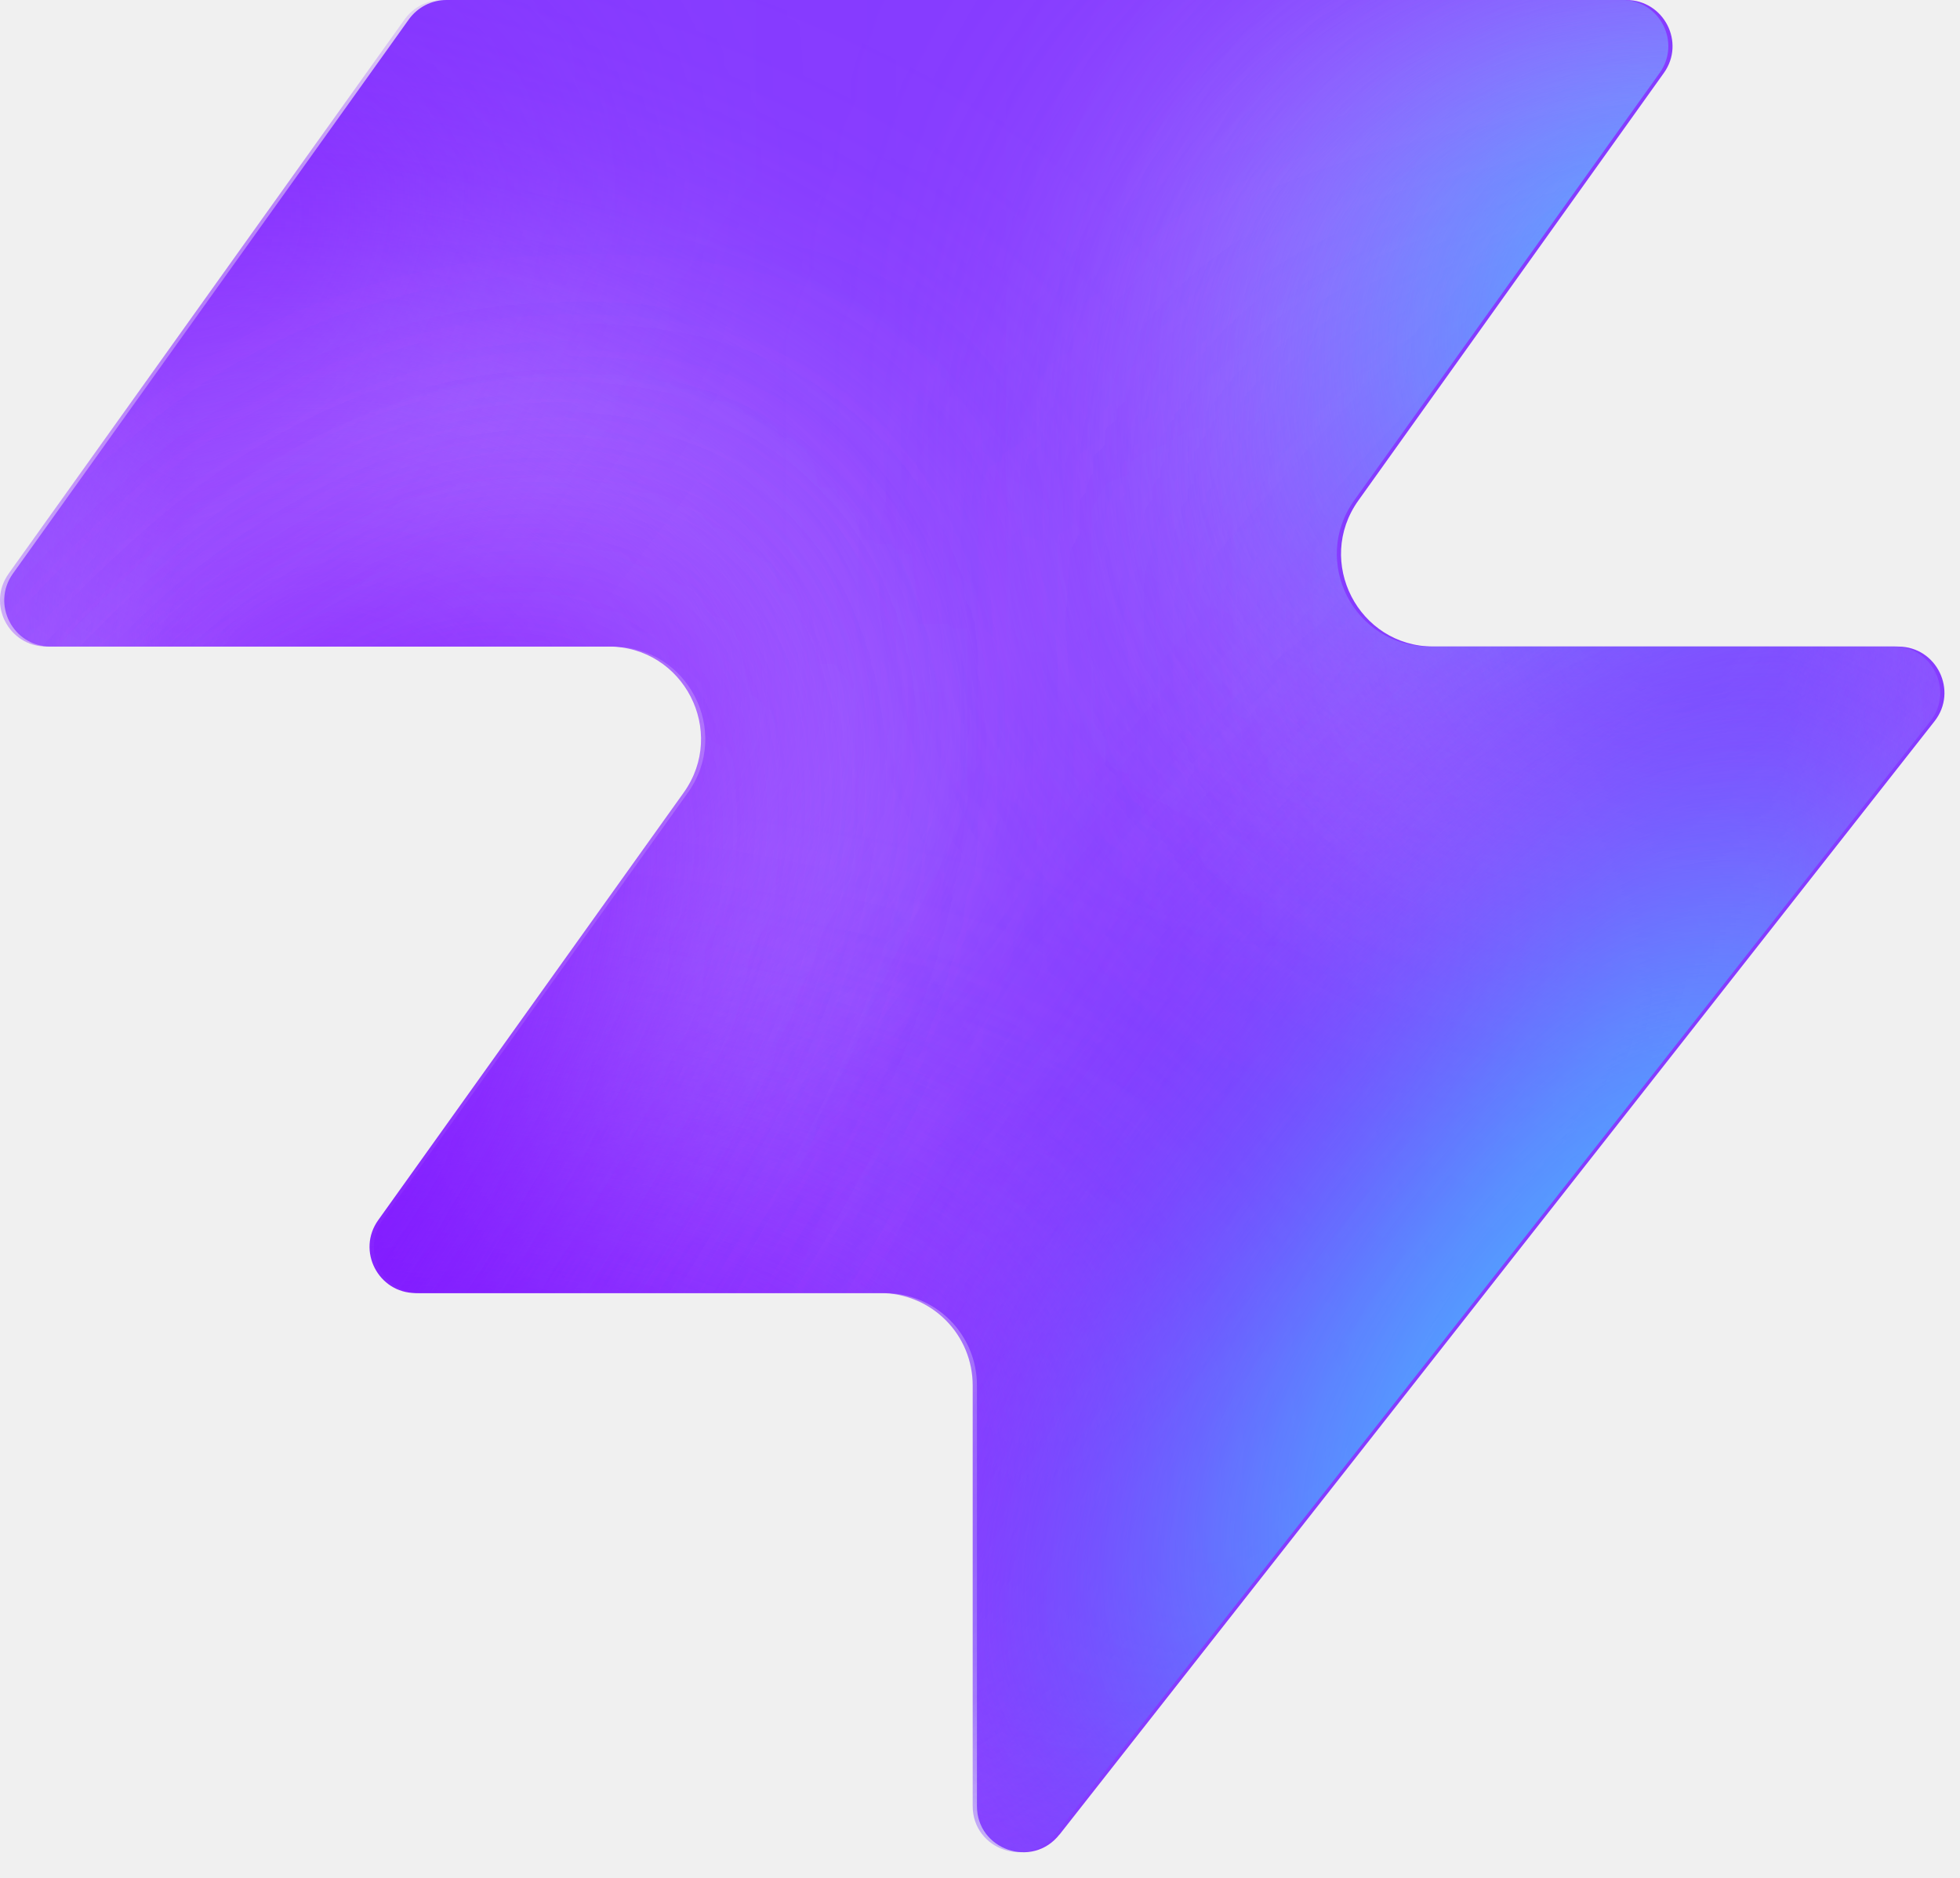
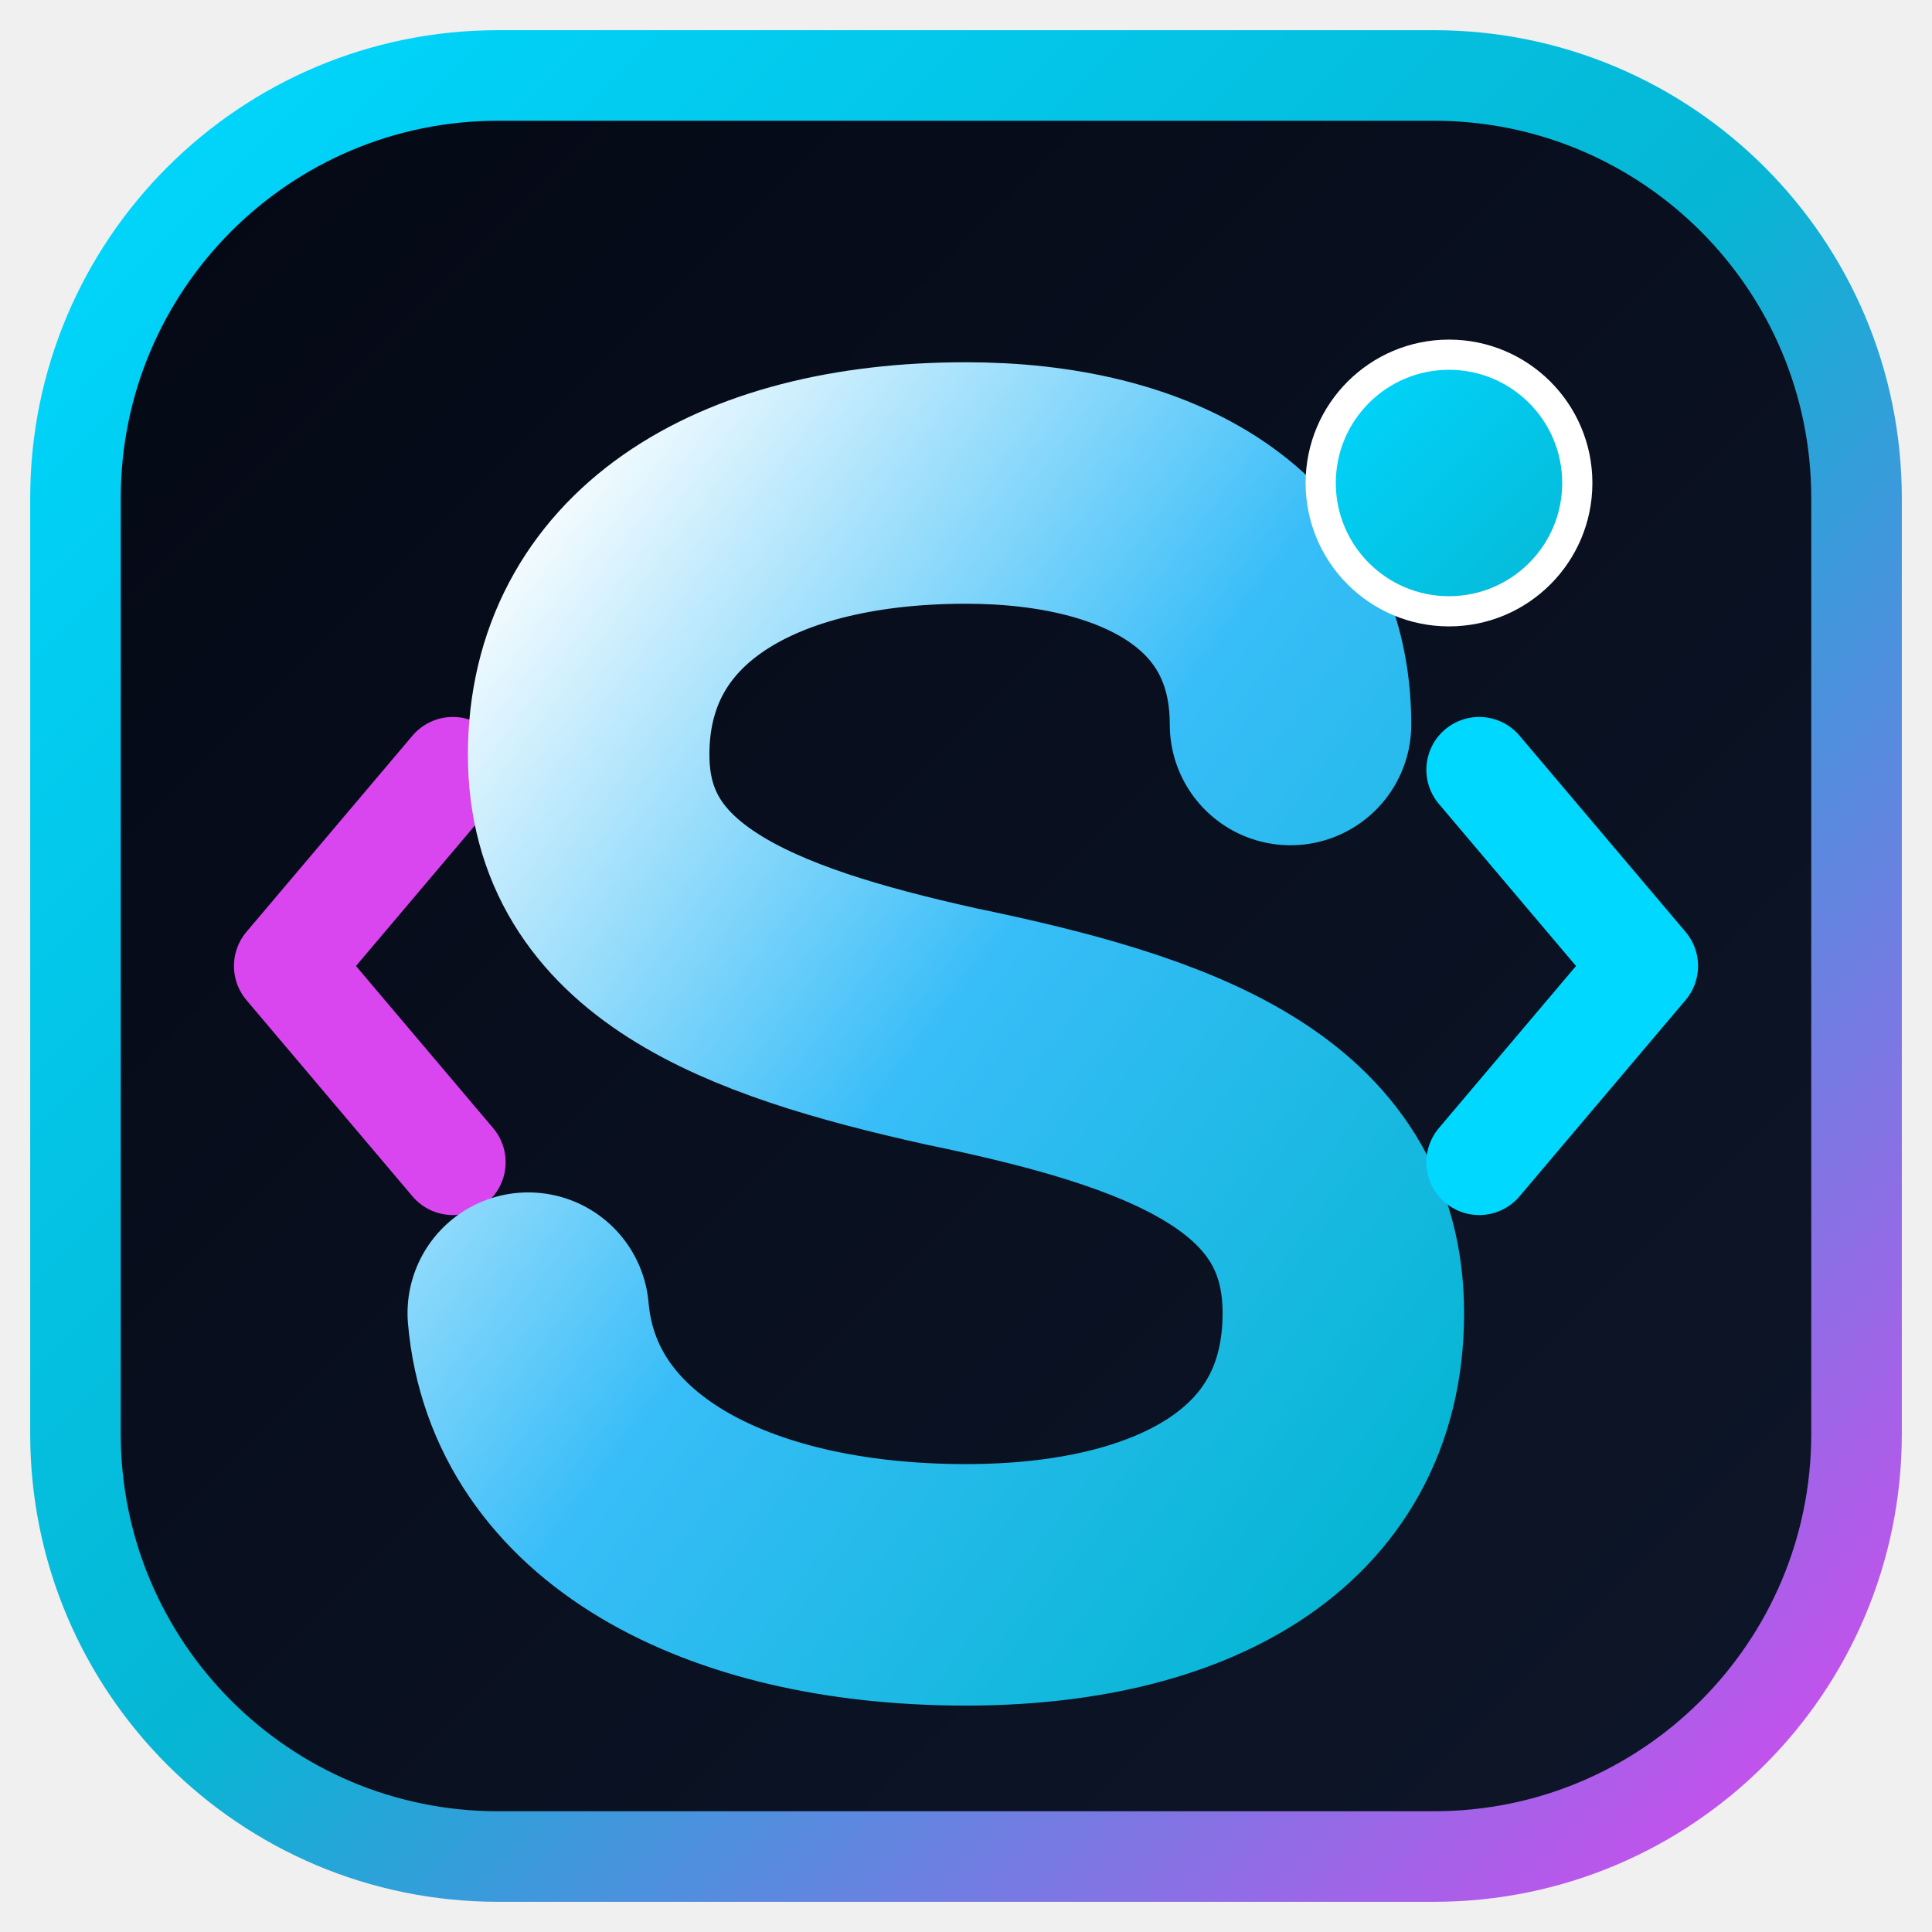
- <svg xmlns="http://www.w3.org/2000/svg" width="48" height="46" fill="none" viewBox="0 0 48 46">
-   <path fill="#863bff" d="M25.946 44.938c-.664.845-2.021.375-2.021-.698V33.937a2.26 2.26 0 0 0-2.262-2.262H10.287c-.92 0-1.456-1.04-.92-1.788l7.48-10.471c1.07-1.497 0-3.578-1.842-3.578H1.237c-.92 0-1.456-1.04-.92-1.788L10.013.474c.214-.297.556-.474.92-.474h28.894c.92 0 1.456 1.04.92 1.788l-7.48 10.471c-1.07 1.498 0 3.579 1.842 3.579h11.377c.943 0 1.473 1.088.89 1.83L25.947 44.94z" style="fill:#863bff;fill:color(display-p3 .525 .23 1);fill-opacity:1" />
-   <mask id="a" width="48" height="46" x="0" y="0" maskUnits="userSpaceOnUse" style="mask-type:alpha">
-     <path fill="#000" d="M25.842 44.938c-.664.844-2.021.375-2.021-.698V33.937a2.26 2.26 0 0 0-2.262-2.262H10.183c-.92 0-1.456-1.04-.92-1.788l7.48-10.471c1.07-1.498 0-3.579-1.842-3.579H1.133c-.92 0-1.456-1.04-.92-1.787L9.91.473c.214-.297.556-.474.92-.474h28.894c.92 0 1.456 1.04.92 1.788l-7.48 10.471c-1.07 1.498 0 3.578 1.842 3.578h11.377c.943 0 1.473 1.088.89 1.832L25.843 44.94z" style="fill:#000;fill-opacity:1" />
-   </mask>
-   <g mask="url(#a)">
-     <g filter="url(#b)">
-       <ellipse cx="5.508" cy="14.704" fill="#ede6ff" rx="5.508" ry="14.704" style="fill:#ede6ff;fill:color(display-p3 .927 .903 1);fill-opacity:1" transform="matrix(.00324 1 1 -.00324 -4.47 31.516)" />
-     </g>
-     <g filter="url(#c)">
-       <ellipse cx="10.399" cy="29.851" fill="#ede6ff" rx="10.399" ry="29.851" style="fill:#ede6ff;fill:color(display-p3 .927 .903 1);fill-opacity:1" transform="matrix(.00324 1 1 -.00324 -39.328 7.883)" />
-     </g>
-     <g filter="url(#d)">
-       <ellipse cx="5.508" cy="30.487" fill="#7e14ff" rx="5.508" ry="30.487" style="fill:#7e14ff;fill:color(display-p3 .492 .077 1);fill-opacity:1" transform="rotate(89.814 -25.913 -14.639)scale(1 -1)" />
-     </g>
-     <g filter="url(#e)">
-       <ellipse cx="5.508" cy="30.599" fill="#7e14ff" rx="5.508" ry="30.599" style="fill:#7e14ff;fill:color(display-p3 .492 .077 1);fill-opacity:1" transform="rotate(89.814 -32.644 -3.334)scale(1 -1)" />
-     </g>
-     <g filter="url(#f)">
-       <ellipse cx="5.508" cy="30.599" fill="#7e14ff" rx="5.508" ry="30.599" style="fill:#7e14ff;fill:color(display-p3 .492 .077 1);fill-opacity:1" transform="matrix(.00324 1 1 -.00324 -34.34 30.47)" />
-     </g>
-     <g filter="url(#g)">
-       <ellipse cx="14.072" cy="22.078" fill="#ede6ff" rx="14.072" ry="22.078" style="fill:#ede6ff;fill:color(display-p3 .927 .903 1);fill-opacity:1" transform="rotate(93.35 24.506 48.493)scale(-1 1)" />
-     </g>
-     <g filter="url(#h)">
-       <ellipse cx="3.47" cy="21.501" fill="#7e14ff" rx="3.47" ry="21.501" style="fill:#7e14ff;fill:color(display-p3 .492 .077 1);fill-opacity:1" transform="rotate(89.009 28.708 47.59)scale(-1 1)" />
-     </g>
-     <g filter="url(#i)">
-       <ellipse cx="3.47" cy="21.501" fill="#7e14ff" rx="3.47" ry="21.501" style="fill:#7e14ff;fill:color(display-p3 .492 .077 1);fill-opacity:1" transform="rotate(89.009 28.708 47.59)scale(-1 1)" />
-     </g>
-     <g filter="url(#j)">
-       <ellipse cx=".387" cy="8.972" fill="#7e14ff" rx="4.407" ry="29.108" style="fill:#7e14ff;fill:color(display-p3 .492 .077 1);fill-opacity:1" transform="rotate(39.51 .387 8.972)" />
-     </g>
-     <g filter="url(#k)">
-       <ellipse cx="47.523" cy="-6.092" fill="#7e14ff" rx="4.407" ry="29.108" style="fill:#7e14ff;fill:color(display-p3 .492 .077 1);fill-opacity:1" transform="rotate(37.892 47.523 -6.092)" />
-     </g>
-     <g filter="url(#l)">
-       <ellipse cx="41.412" cy="6.333" fill="#47bfff" rx="5.971" ry="9.665" style="fill:#47bfff;fill:color(display-p3 .28 .748 1);fill-opacity:1" transform="rotate(37.892 41.412 6.333)" />
-     </g>
-     <g filter="url(#m)">
-       <ellipse cx="-1.879" cy="38.332" fill="#7e14ff" rx="4.407" ry="29.108" style="fill:#7e14ff;fill:color(display-p3 .492 .077 1);fill-opacity:1" transform="rotate(37.892 -1.88 38.332)" />
-     </g>
-     <g filter="url(#n)">
-       <ellipse cx="-1.879" cy="38.332" fill="#7e14ff" rx="4.407" ry="29.108" style="fill:#7e14ff;fill:color(display-p3 .492 .077 1);fill-opacity:1" transform="rotate(37.892 -1.88 38.332)" />
-     </g>
-     <g filter="url(#o)">
-       <ellipse cx="35.651" cy="29.907" fill="#7e14ff" rx="4.407" ry="29.108" style="fill:#7e14ff;fill:color(display-p3 .492 .077 1);fill-opacity:1" transform="rotate(37.892 35.651 29.907)" />
-     </g>
-     <g filter="url(#p)">
-       <ellipse cx="38.418" cy="32.4" fill="#47bfff" rx="5.971" ry="15.297" style="fill:#47bfff;fill:color(display-p3 .28 .748 1);fill-opacity:1" transform="rotate(37.892 38.418 32.4)" />
-     </g>
-   </g>
+ <svg xmlns="http://www.w3.org/2000/svg" viewBox="0 0 512 512" width="100%" height="100%">
  <defs>
-     <filter id="b" width="60.045" height="41.654" x="-19.77" y="16.149" color-interpolation-filters="sRGB" filterUnits="userSpaceOnUse">
-       <feFlood flood-opacity="0" result="BackgroundImageFix" />
-       <feBlend in="SourceGraphic" in2="BackgroundImageFix" result="shape" />
-       <feGaussianBlur result="effect1_foregroundBlur_2002_17158" stdDeviation="7.659" />
-     </filter>
-     <filter id="c" width="90.34" height="51.437" x="-54.613" y="-7.533" color-interpolation-filters="sRGB" filterUnits="userSpaceOnUse">
-       <feFlood flood-opacity="0" result="BackgroundImageFix" />
-       <feBlend in="SourceGraphic" in2="BackgroundImageFix" result="shape" />
-       <feGaussianBlur result="effect1_foregroundBlur_2002_17158" stdDeviation="7.659" />
-     </filter>
-     <filter id="d" width="79.355" height="29.4" x="-49.64" y="2.03" color-interpolation-filters="sRGB" filterUnits="userSpaceOnUse">
-       <feFlood flood-opacity="0" result="BackgroundImageFix" />
-       <feBlend in="SourceGraphic" in2="BackgroundImageFix" result="shape" />
-       <feGaussianBlur result="effect1_foregroundBlur_2002_17158" stdDeviation="4.596" />
-     </filter>
-     <filter id="e" width="79.579" height="29.4" x="-45.045" y="20.029" color-interpolation-filters="sRGB" filterUnits="userSpaceOnUse">
-       <feFlood flood-opacity="0" result="BackgroundImageFix" />
-       <feBlend in="SourceGraphic" in2="BackgroundImageFix" result="shape" />
-       <feGaussianBlur result="effect1_foregroundBlur_2002_17158" stdDeviation="4.596" />
-     </filter>
-     <filter id="f" width="79.579" height="29.4" x="-43.513" y="21.178" color-interpolation-filters="sRGB" filterUnits="userSpaceOnUse">
-       <feFlood flood-opacity="0" result="BackgroundImageFix" />
-       <feBlend in="SourceGraphic" in2="BackgroundImageFix" result="shape" />
-       <feGaussianBlur result="effect1_foregroundBlur_2002_17158" stdDeviation="4.596" />
-     </filter>
-     <filter id="g" width="74.749" height="58.852" x="15.756" y="-17.901" color-interpolation-filters="sRGB" filterUnits="userSpaceOnUse">
-       <feFlood flood-opacity="0" result="BackgroundImageFix" />
-       <feBlend in="SourceGraphic" in2="BackgroundImageFix" result="shape" />
-       <feGaussianBlur result="effect1_foregroundBlur_2002_17158" stdDeviation="7.659" />
-     </filter>
-     <filter id="h" width="61.377" height="25.362" x="23.548" y="2.284" color-interpolation-filters="sRGB" filterUnits="userSpaceOnUse">
-       <feFlood flood-opacity="0" result="BackgroundImageFix" />
-       <feBlend in="SourceGraphic" in2="BackgroundImageFix" result="shape" />
-       <feGaussianBlur result="effect1_foregroundBlur_2002_17158" stdDeviation="4.596" />
-     </filter>
-     <filter id="i" width="61.377" height="25.362" x="23.548" y="2.284" color-interpolation-filters="sRGB" filterUnits="userSpaceOnUse">
-       <feFlood flood-opacity="0" result="BackgroundImageFix" />
-       <feBlend in="SourceGraphic" in2="BackgroundImageFix" result="shape" />
-       <feGaussianBlur result="effect1_foregroundBlur_2002_17158" stdDeviation="4.596" />
-     </filter>
-     <filter id="j" width="56.045" height="63.649" x="-27.636" y="-22.853" color-interpolation-filters="sRGB" filterUnits="userSpaceOnUse">
-       <feFlood flood-opacity="0" result="BackgroundImageFix" />
-       <feBlend in="SourceGraphic" in2="BackgroundImageFix" result="shape" />
-       <feGaussianBlur result="effect1_foregroundBlur_2002_17158" stdDeviation="4.596" />
-     </filter>
-     <filter id="k" width="54.814" height="64.646" x="20.116" y="-38.415" color-interpolation-filters="sRGB" filterUnits="userSpaceOnUse">
-       <feFlood flood-opacity="0" result="BackgroundImageFix" />
-       <feBlend in="SourceGraphic" in2="BackgroundImageFix" result="shape" />
-       <feGaussianBlur result="effect1_foregroundBlur_2002_17158" stdDeviation="4.596" />
-     </filter>
-     <filter id="l" width="33.541" height="35.313" x="24.641" y="-11.323" color-interpolation-filters="sRGB" filterUnits="userSpaceOnUse">
-       <feFlood flood-opacity="0" result="BackgroundImageFix" />
-       <feBlend in="SourceGraphic" in2="BackgroundImageFix" result="shape" />
-       <feGaussianBlur result="effect1_foregroundBlur_2002_17158" stdDeviation="4.596" />
-     </filter>
-     <filter id="m" width="54.814" height="64.646" x="-29.286" y="6.009" color-interpolation-filters="sRGB" filterUnits="userSpaceOnUse">
-       <feFlood flood-opacity="0" result="BackgroundImageFix" />
-       <feBlend in="SourceGraphic" in2="BackgroundImageFix" result="shape" />
-       <feGaussianBlur result="effect1_foregroundBlur_2002_17158" stdDeviation="4.596" />
-     </filter>
-     <filter id="n" width="54.814" height="64.646" x="-29.286" y="6.009" color-interpolation-filters="sRGB" filterUnits="userSpaceOnUse">
-       <feFlood flood-opacity="0" result="BackgroundImageFix" />
-       <feBlend in="SourceGraphic" in2="BackgroundImageFix" result="shape" />
-       <feGaussianBlur result="effect1_foregroundBlur_2002_17158" stdDeviation="4.596" />
-     </filter>
-     <filter id="o" width="54.814" height="64.646" x="8.244" y="-2.416" color-interpolation-filters="sRGB" filterUnits="userSpaceOnUse">
-       <feFlood flood-opacity="0" result="BackgroundImageFix" />
-       <feBlend in="SourceGraphic" in2="BackgroundImageFix" result="shape" />
-       <feGaussianBlur result="effect1_foregroundBlur_2002_17158" stdDeviation="4.596" />
-     </filter>
-     <filter id="p" width="39.409" height="43.623" x="18.713" y="10.588" color-interpolation-filters="sRGB" filterUnits="userSpaceOnUse">
-       <feFlood flood-opacity="0" result="BackgroundImageFix" />
-       <feBlend in="SourceGraphic" in2="BackgroundImageFix" result="shape" />
-       <feGaussianBlur result="effect1_foregroundBlur_2002_17158" stdDeviation="4.596" />
-     </filter>
+     <linearGradient id="bgGrad" x1="0%" y1="0%" x2="100%" y2="100%">
+       <stop offset="0%" stop-color="#040814" />
+       <stop offset="100%" stop-color="#0e172a" />
+     </linearGradient>
+     <linearGradient id="borderGrad" x1="0%" y1="0%" x2="100%" y2="100%">
+       <stop offset="0%" stop-color="#00d8ff" />
+       <stop offset="50%" stop-color="#06b6d4" />
+       <stop offset="100%" stop-color="#d946ef" />
+     </linearGradient>
+     <linearGradient id="sGrad" x1="0%" y1="0%" x2="100%" y2="100%">
+       <stop offset="0%" stop-color="#ffffff" />
+       <stop offset="50%" stop-color="#38bdf8" />
+       <stop offset="100%" stop-color="#06b6d4" />
+     </linearGradient>
+     <linearGradient id="dotGrad" x1="0%" y1="0%" x2="100%" y2="100%">
+       <stop offset="0%" stop-color="#00d8ff" />
+       <stop offset="100%" stop-color="#06b6d4" />
+     </linearGradient>
  </defs>
+   <rect x="20" y="20" width="472" height="472" rx="112" fill="url(#bgGrad)" stroke="url(#borderGrad)" stroke-width="24" />
+   <path d="M 120 204 L 76 256 L 120 308" fill="none" stroke="#d946ef" stroke-width="28" stroke-linecap="round" stroke-linejoin="round" />
+   <path d="     M 342 192     C 342 148, 304 128, 256 128     C 196 128, 156 154, 156 200     C 156 244, 198 260, 252 272     C 310 284, 356 300, 356 348     C 356 398, 312 420, 256 420     C 192 420, 144 394, 140 348   " fill="none" stroke="url(#sGrad)" stroke-width="64" stroke-linecap="round" stroke-linejoin="round" />
+   <path d="M 392 204 L 436 256 L 392 308" fill="none" stroke="#00d8ff" stroke-width="28" stroke-linecap="round" stroke-linejoin="round" />
+   <circle cx="384" cy="128" r="34" fill="url(#dotGrad)" stroke="#ffffff" stroke-width="8" />
</svg>
